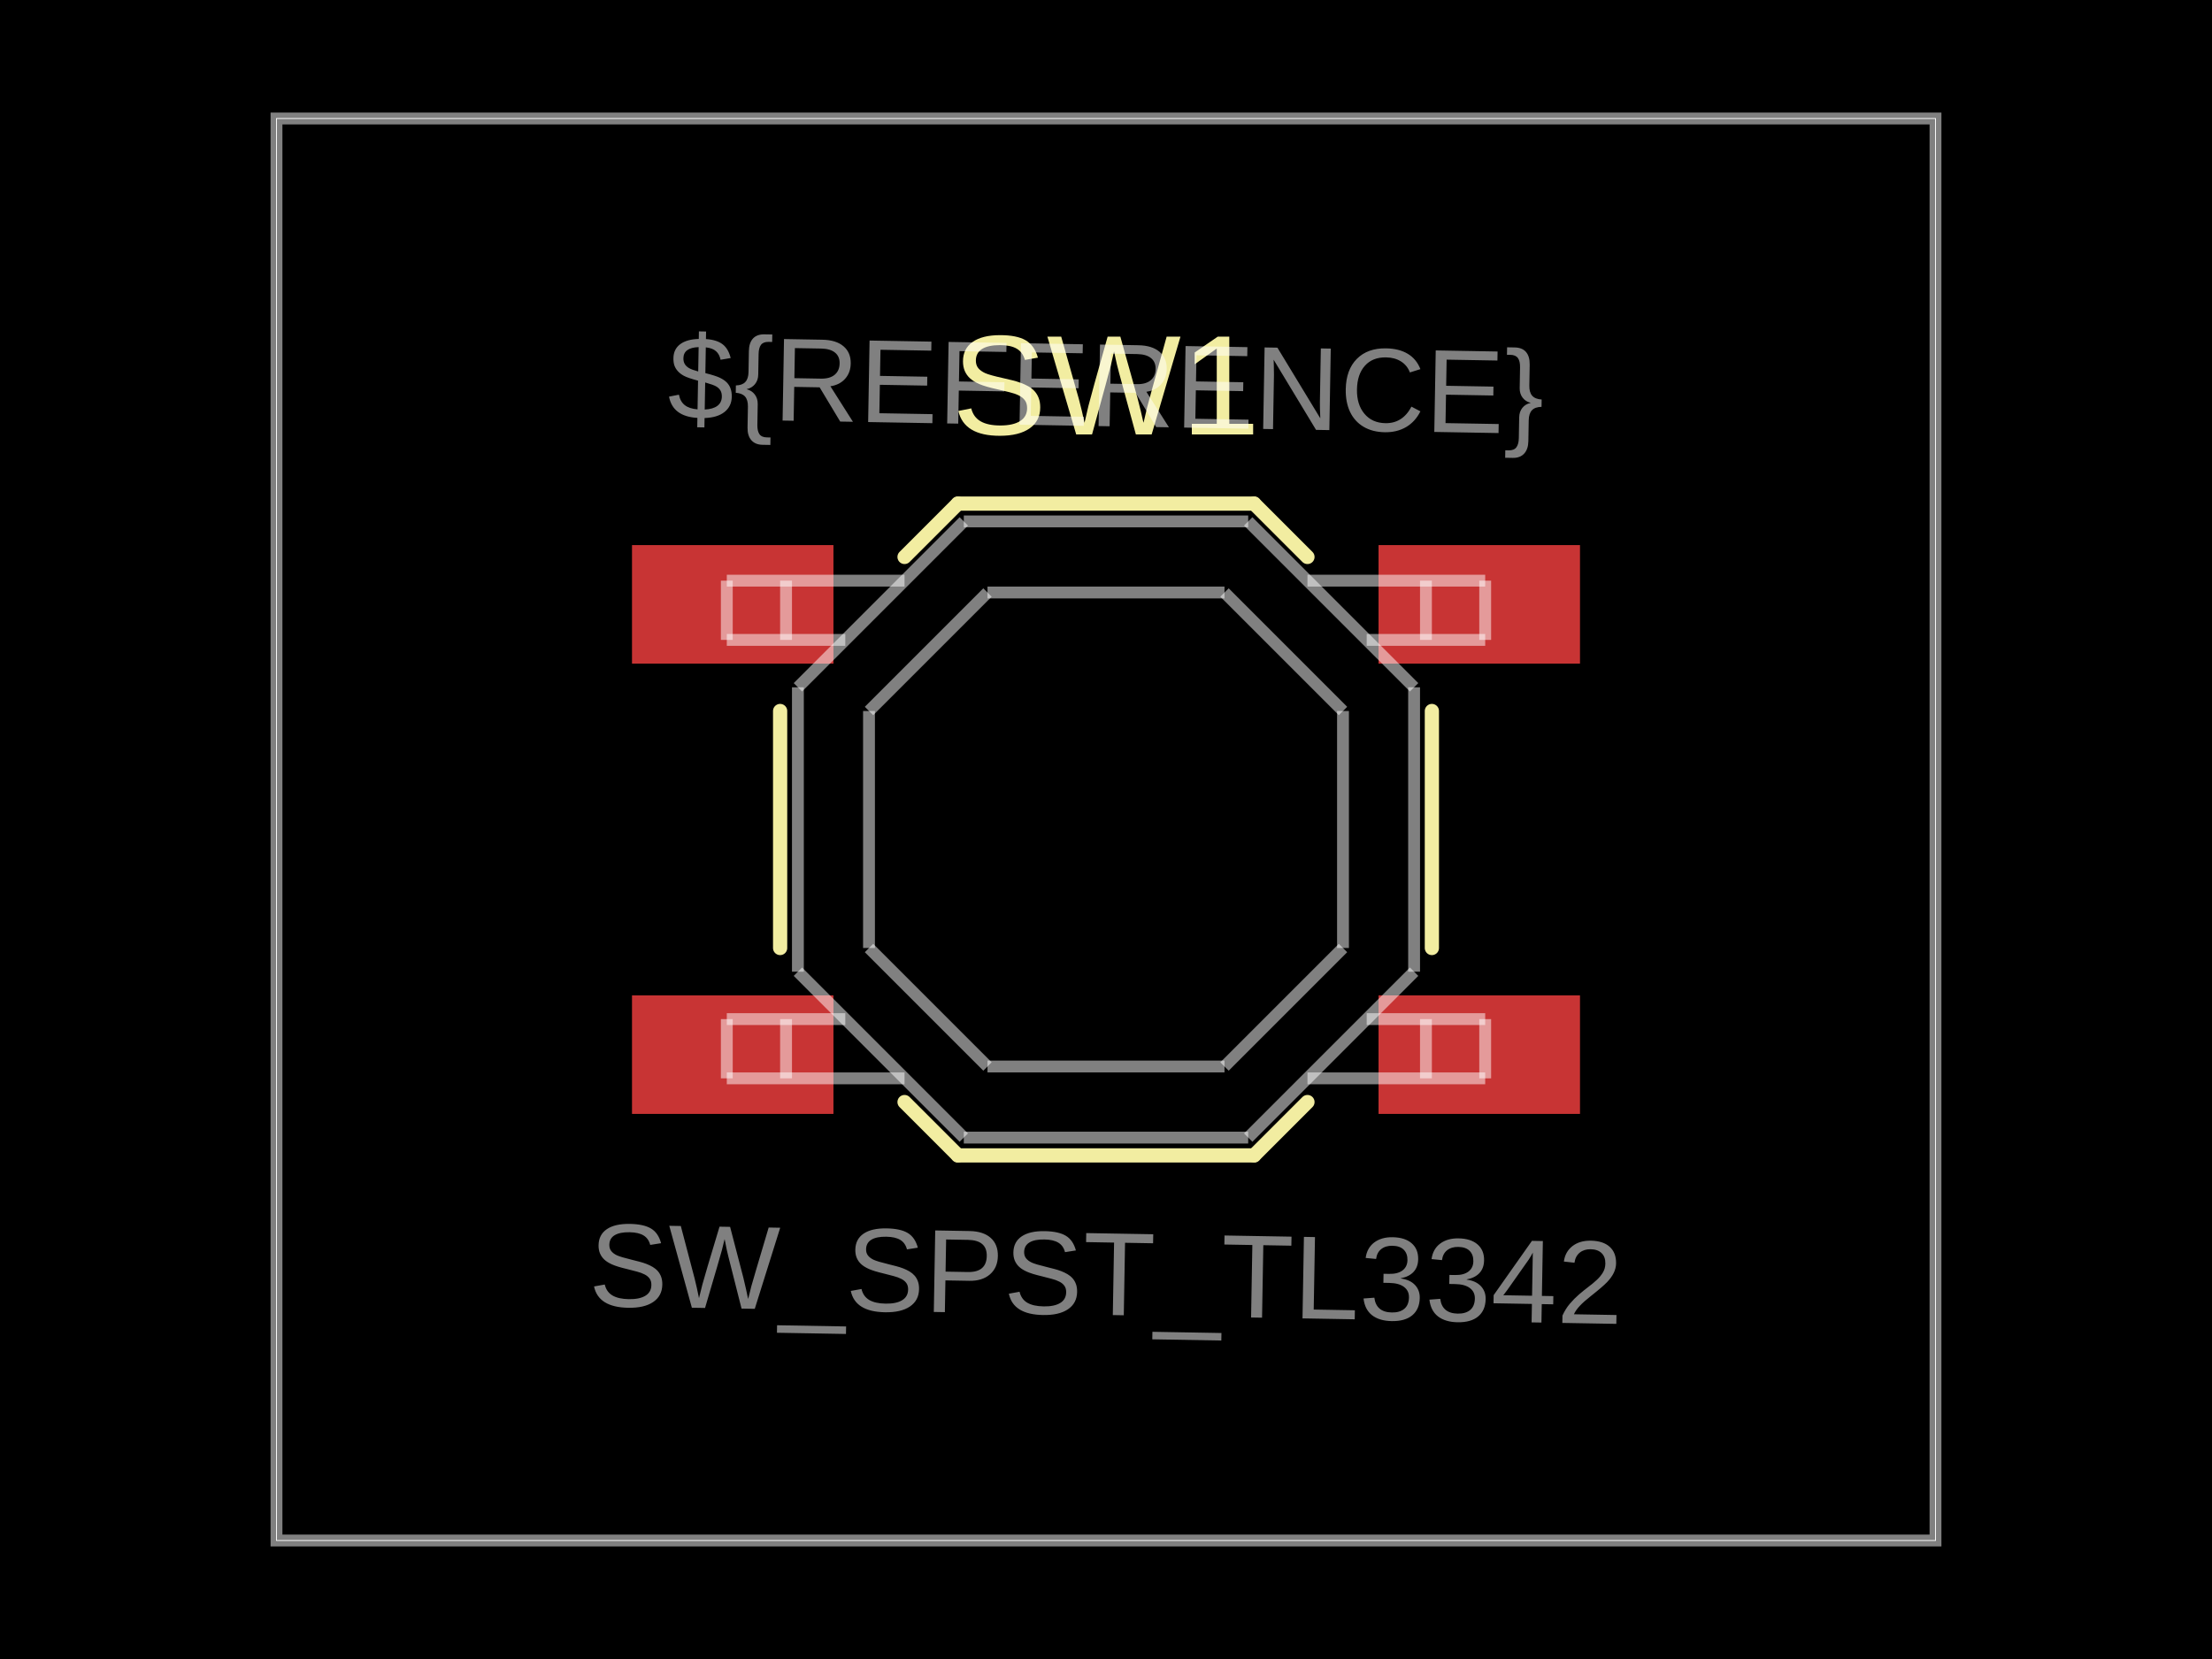
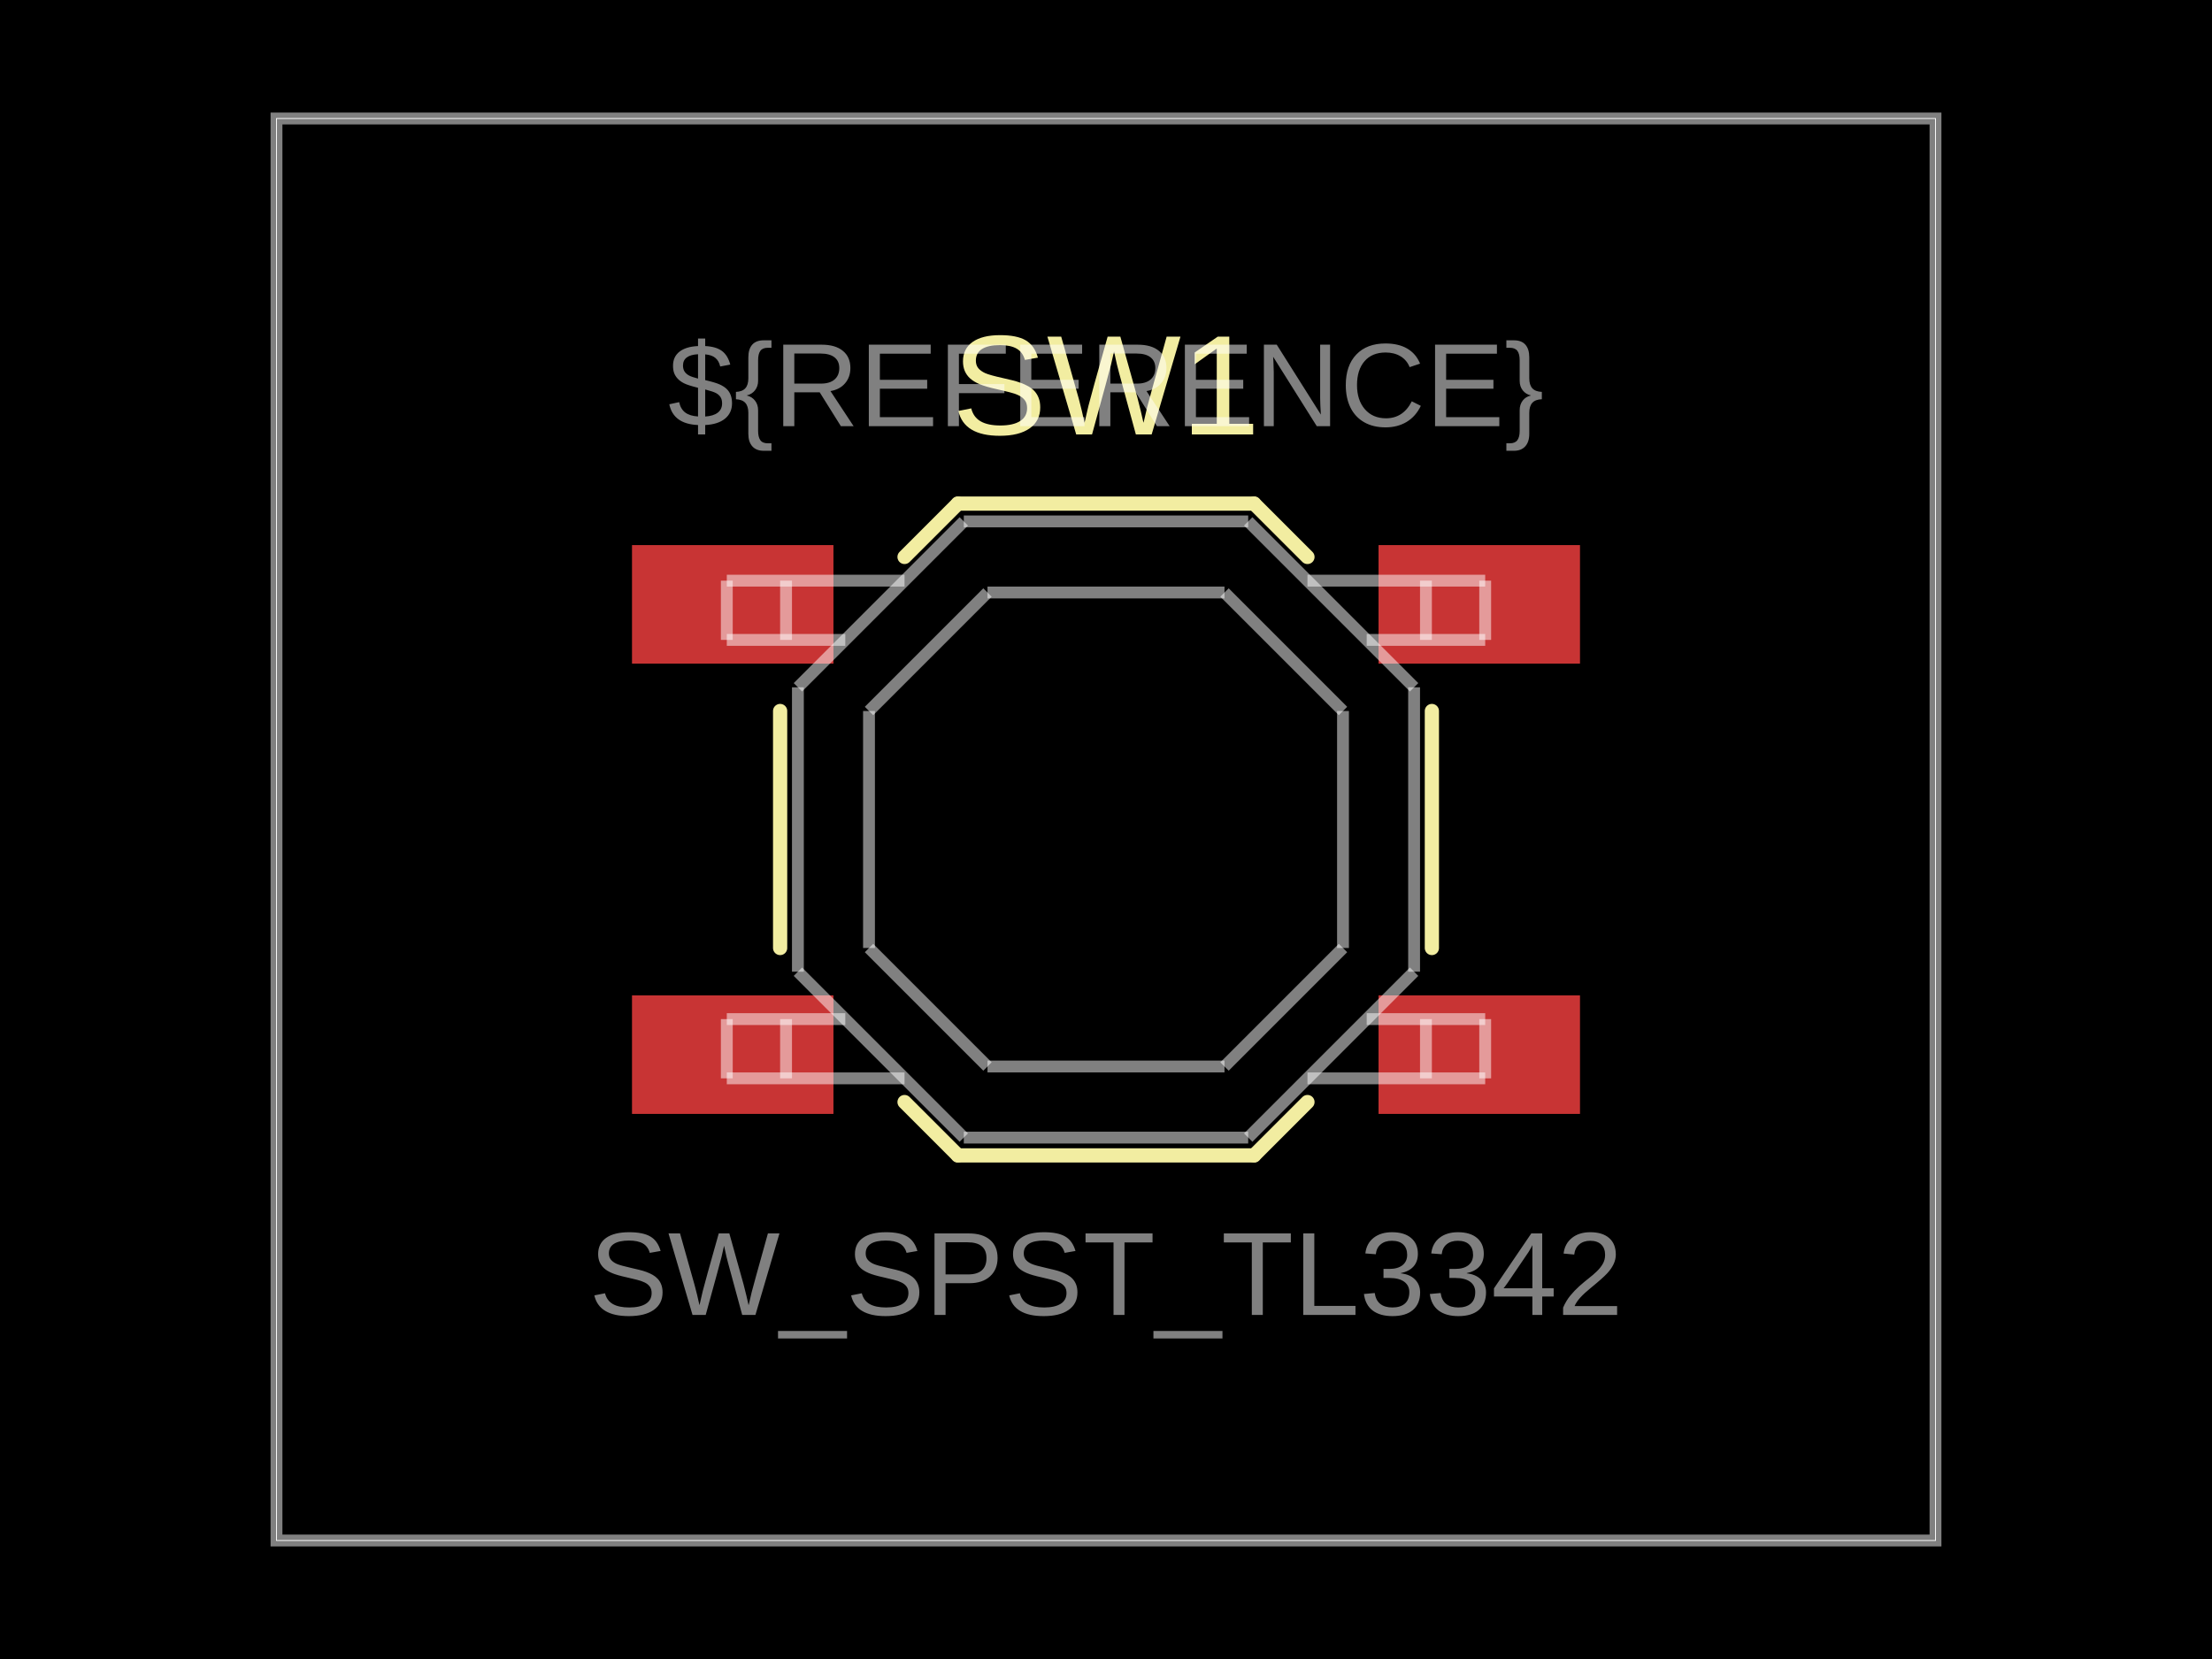
- <svg xmlns="http://www.w3.org/2000/svg" width="800" height="600" data-software-used-string="@tscircuit/core@0.0.1449">
+ <svg xmlns="http://www.w3.org/2000/svg" width="800" height="600" data-software-used-string="@tscircuit/core@0.0.1466">
  <style />
  <rect class="boundary" x="0" y="0" fill="#000" width="800" height="600" data-type="pcb_background" data-pcb-layer="global" />
  <rect class="pcb-boundary" fill="none" stroke="#fff" stroke-width="0.3" x="100" y="42.857" width="600" height="514.286" data-type="pcb_boundary" data-pcb-layer="global" />
  <path class="pcb-board" d="M 100 557.143 L 700 557.143 L 700 42.857 L 100 42.857 Z" fill="none" stroke="rgba(255, 255, 255, 0.5)" stroke-width="4.286" data-type="pcb_board" data-pcb-layer="board" />
  <rect class="pcb-pad" fill="rgb(200, 52, 52)" x="228.571" y="197.143" width="72.857" height="42.857" data-type="pcb_smtpad" data-pcb-layer="top" />
  <rect class="pcb-pad" fill="rgb(200, 52, 52)" x="498.571" y="197.143" width="72.857" height="42.857" data-type="pcb_smtpad" data-pcb-layer="top" />
  <rect class="pcb-pad" fill="rgb(200, 52, 52)" x="228.571" y="360" width="72.857" height="42.857" data-type="pcb_smtpad" data-pcb-layer="top" />
  <rect class="pcb-pad" fill="rgb(200, 52, 52)" x="498.571" y="360" width="72.857" height="42.857" data-type="pcb_smtpad" data-pcb-layer="top" />
  <path class="pcb-silkscreen pcb-silkscreen-top" d="M 282.143 257.143 L 282.143 342.857" fill="none" stroke="#f2eda1" stroke-width="5.143" stroke-linecap="round" stroke-linejoin="round" data-pcb-component-id="pcb_component_0" data-pcb-silkscreen-path-id="pcb_silkscreen_path_0" data-type="pcb_silkscreen_path" data-pcb-layer="top" />
  <path class="pcb-silkscreen pcb-silkscreen-top" d="M 327.143 201.429 L 346.429 182.143" fill="none" stroke="#f2eda1" stroke-width="5.143" stroke-linecap="round" stroke-linejoin="round" data-pcb-component-id="pcb_component_0" data-pcb-silkscreen-path-id="pcb_silkscreen_path_1" data-type="pcb_silkscreen_path" data-pcb-layer="top" />
  <path class="pcb-silkscreen pcb-silkscreen-top" d="M 327.143 398.571 L 346.429 417.857" fill="none" stroke="#f2eda1" stroke-width="5.143" stroke-linecap="round" stroke-linejoin="round" data-pcb-component-id="pcb_component_0" data-pcb-silkscreen-path-id="pcb_silkscreen_path_2" data-type="pcb_silkscreen_path" data-pcb-layer="top" />
  <path class="pcb-silkscreen pcb-silkscreen-top" d="M 346.429 182.143 L 453.571 182.143" fill="none" stroke="#f2eda1" stroke-width="5.143" stroke-linecap="round" stroke-linejoin="round" data-pcb-component-id="pcb_component_0" data-pcb-silkscreen-path-id="pcb_silkscreen_path_3" data-type="pcb_silkscreen_path" data-pcb-layer="top" />
  <path class="pcb-silkscreen pcb-silkscreen-top" d="M 346.429 417.857 L 453.571 417.857" fill="none" stroke="#f2eda1" stroke-width="5.143" stroke-linecap="round" stroke-linejoin="round" data-pcb-component-id="pcb_component_0" data-pcb-silkscreen-path-id="pcb_silkscreen_path_4" data-type="pcb_silkscreen_path" data-pcb-layer="top" />
  <path class="pcb-silkscreen pcb-silkscreen-top" d="M 472.857 201.429 L 453.571 182.143" fill="none" stroke="#f2eda1" stroke-width="5.143" stroke-linecap="round" stroke-linejoin="round" data-pcb-component-id="pcb_component_0" data-pcb-silkscreen-path-id="pcb_silkscreen_path_5" data-type="pcb_silkscreen_path" data-pcb-layer="top" />
  <path class="pcb-silkscreen pcb-silkscreen-top" d="M 472.857 398.571 L 453.571 417.857" fill="none" stroke="#f2eda1" stroke-width="5.143" stroke-linecap="round" stroke-linejoin="round" data-pcb-component-id="pcb_component_0" data-pcb-silkscreen-path-id="pcb_silkscreen_path_6" data-type="pcb_silkscreen_path" data-pcb-layer="top" />
  <path class="pcb-silkscreen pcb-silkscreen-top" d="M 517.857 257.143 L 517.857 342.857" fill="none" stroke="#f2eda1" stroke-width="5.143" stroke-linecap="round" stroke-linejoin="round" data-pcb-component-id="pcb_component_0" data-pcb-silkscreen-path-id="pcb_silkscreen_path_7" data-type="pcb_silkscreen_path" data-pcb-layer="top" />
  <text x="0" y="0" dx="0" dy="0" fill="#f2eda1" font-family="Arial, sans-serif" font-size="51.429" text-anchor="middle" dominant-baseline="central" transform="matrix(1,0,0,1,400,139.2857)" class="pcb-silkscreen-text pcb-silkscreen-top" data-pcb-silkscreen-text-id="pcb_silkscreen_text_0" stroke="none" data-type="pcb_silkscreen_text" data-pcb-layer="top">SW1</text>
  <path class="pcb-fabrication-note-path" stroke="rgba(255,255,255,0.5)" fill="none" d="M 262.857 210 L 262.857 231.429" stroke-width="4.286" data-pcb-component-id="pcb_component_0" data-pcb-fabrication-note-path-id="pcb_fabrication_note_path_0" data-type="pcb_fabrication_note_path" data-pcb-layer="overlay" />
  <path class="pcb-fabrication-note-path" stroke="rgba(255,255,255,0.5)" fill="none" d="M 262.857 231.429 L 305.714 231.429" stroke-width="4.286" data-pcb-component-id="pcb_component_0" data-pcb-fabrication-note-path-id="pcb_fabrication_note_path_1" data-type="pcb_fabrication_note_path" data-pcb-layer="overlay" />
  <path class="pcb-fabrication-note-path" stroke="rgba(255,255,255,0.5)" fill="none" d="M 262.857 368.571 L 305.714 368.571" stroke-width="4.286" data-pcb-component-id="pcb_component_0" data-pcb-fabrication-note-path-id="pcb_fabrication_note_path_2" data-type="pcb_fabrication_note_path" data-pcb-layer="overlay" />
  <path class="pcb-fabrication-note-path" stroke="rgba(255,255,255,0.5)" fill="none" d="M 262.857 390 L 262.857 368.571" stroke-width="4.286" data-pcb-component-id="pcb_component_0" data-pcb-fabrication-note-path-id="pcb_fabrication_note_path_3" data-type="pcb_fabrication_note_path" data-pcb-layer="overlay" />
  <path class="pcb-fabrication-note-path" stroke="rgba(255,255,255,0.5)" fill="none" d="M 284.286 210 L 284.286 231.429" stroke-width="4.286" data-pcb-component-id="pcb_component_0" data-pcb-fabrication-note-path-id="pcb_fabrication_note_path_4" data-type="pcb_fabrication_note_path" data-pcb-layer="overlay" />
  <path class="pcb-fabrication-note-path" stroke="rgba(255,255,255,0.5)" fill="none" d="M 284.286 390 L 284.286 368.571" stroke-width="4.286" data-pcb-component-id="pcb_component_0" data-pcb-fabrication-note-path-id="pcb_fabrication_note_path_5" data-type="pcb_fabrication_note_path" data-pcb-layer="overlay" />
  <path class="pcb-fabrication-note-path" stroke="rgba(255,255,255,0.5)" fill="none" d="M 288.571 248.571 L 288.571 351.429" stroke-width="4.286" data-pcb-component-id="pcb_component_0" data-pcb-fabrication-note-path-id="pcb_fabrication_note_path_6" data-type="pcb_fabrication_note_path" data-pcb-layer="overlay" />
  <path class="pcb-fabrication-note-path" stroke="rgba(255,255,255,0.5)" fill="none" d="M 288.571 351.429 L 348.571 411.429" stroke-width="4.286" data-pcb-component-id="pcb_component_0" data-pcb-fabrication-note-path-id="pcb_fabrication_note_path_7" data-type="pcb_fabrication_note_path" data-pcb-layer="overlay" />
  <path class="pcb-fabrication-note-path" stroke="rgba(255,255,255,0.5)" fill="none" d="M 314.286 257.143 L 357.143 214.286" stroke-width="4.286" data-pcb-component-id="pcb_component_0" data-pcb-fabrication-note-path-id="pcb_fabrication_note_path_8" data-type="pcb_fabrication_note_path" data-pcb-layer="overlay" />
  <path class="pcb-fabrication-note-path" stroke="rgba(255,255,255,0.5)" fill="none" d="M 314.286 342.857 L 314.286 257.143" stroke-width="4.286" data-pcb-component-id="pcb_component_0" data-pcb-fabrication-note-path-id="pcb_fabrication_note_path_9" data-type="pcb_fabrication_note_path" data-pcb-layer="overlay" />
  <path class="pcb-fabrication-note-path" stroke="rgba(255,255,255,0.5)" fill="none" d="M 327.143 210 L 262.857 210" stroke-width="4.286" data-pcb-component-id="pcb_component_0" data-pcb-fabrication-note-path-id="pcb_fabrication_note_path_10" data-type="pcb_fabrication_note_path" data-pcb-layer="overlay" />
  <path class="pcb-fabrication-note-path" stroke="rgba(255,255,255,0.5)" fill="none" d="M 327.143 390 L 262.857 390" stroke-width="4.286" data-pcb-component-id="pcb_component_0" data-pcb-fabrication-note-path-id="pcb_fabrication_note_path_11" data-type="pcb_fabrication_note_path" data-pcb-layer="overlay" />
  <path class="pcb-fabrication-note-path" stroke="rgba(255,255,255,0.5)" fill="none" d="M 348.571 188.571 L 288.571 248.571" stroke-width="4.286" data-pcb-component-id="pcb_component_0" data-pcb-fabrication-note-path-id="pcb_fabrication_note_path_12" data-type="pcb_fabrication_note_path" data-pcb-layer="overlay" />
  <path class="pcb-fabrication-note-path" stroke="rgba(255,255,255,0.5)" fill="none" d="M 348.571 411.429 L 451.429 411.429" stroke-width="4.286" data-pcb-component-id="pcb_component_0" data-pcb-fabrication-note-path-id="pcb_fabrication_note_path_13" data-type="pcb_fabrication_note_path" data-pcb-layer="overlay" />
  <path class="pcb-fabrication-note-path" stroke="rgba(255,255,255,0.5)" fill="none" d="M 357.143 214.286 L 442.857 214.286" stroke-width="4.286" data-pcb-component-id="pcb_component_0" data-pcb-fabrication-note-path-id="pcb_fabrication_note_path_14" data-type="pcb_fabrication_note_path" data-pcb-layer="overlay" />
  <path class="pcb-fabrication-note-path" stroke="rgba(255,255,255,0.5)" fill="none" d="M 357.143 385.714 L 314.286 342.857" stroke-width="4.286" data-pcb-component-id="pcb_component_0" data-pcb-fabrication-note-path-id="pcb_fabrication_note_path_15" data-type="pcb_fabrication_note_path" data-pcb-layer="overlay" />
  <path class="pcb-fabrication-note-path" stroke="rgba(255,255,255,0.5)" fill="none" d="M 442.857 214.286 L 485.714 257.143" stroke-width="4.286" data-pcb-component-id="pcb_component_0" data-pcb-fabrication-note-path-id="pcb_fabrication_note_path_16" data-type="pcb_fabrication_note_path" data-pcb-layer="overlay" />
  <path class="pcb-fabrication-note-path" stroke="rgba(255,255,255,0.5)" fill="none" d="M 442.857 385.714 L 357.143 385.714" stroke-width="4.286" data-pcb-component-id="pcb_component_0" data-pcb-fabrication-note-path-id="pcb_fabrication_note_path_17" data-type="pcb_fabrication_note_path" data-pcb-layer="overlay" />
  <path class="pcb-fabrication-note-path" stroke="rgba(255,255,255,0.5)" fill="none" d="M 451.429 188.571 L 348.571 188.571" stroke-width="4.286" data-pcb-component-id="pcb_component_0" data-pcb-fabrication-note-path-id="pcb_fabrication_note_path_18" data-type="pcb_fabrication_note_path" data-pcb-layer="overlay" />
  <path class="pcb-fabrication-note-path" stroke="rgba(255,255,255,0.5)" fill="none" d="M 451.429 411.429 L 511.429 351.429" stroke-width="4.286" data-pcb-component-id="pcb_component_0" data-pcb-fabrication-note-path-id="pcb_fabrication_note_path_19" data-type="pcb_fabrication_note_path" data-pcb-layer="overlay" />
  <path class="pcb-fabrication-note-path" stroke="rgba(255,255,255,0.5)" fill="none" d="M 472.857 210 L 537.143 210" stroke-width="4.286" data-pcb-component-id="pcb_component_0" data-pcb-fabrication-note-path-id="pcb_fabrication_note_path_20" data-type="pcb_fabrication_note_path" data-pcb-layer="overlay" />
  <path class="pcb-fabrication-note-path" stroke="rgba(255,255,255,0.5)" fill="none" d="M 472.857 390 L 537.143 390" stroke-width="4.286" data-pcb-component-id="pcb_component_0" data-pcb-fabrication-note-path-id="pcb_fabrication_note_path_21" data-type="pcb_fabrication_note_path" data-pcb-layer="overlay" />
  <path class="pcb-fabrication-note-path" stroke="rgba(255,255,255,0.5)" fill="none" d="M 485.714 257.143 L 485.714 342.857" stroke-width="4.286" data-pcb-component-id="pcb_component_0" data-pcb-fabrication-note-path-id="pcb_fabrication_note_path_22" data-type="pcb_fabrication_note_path" data-pcb-layer="overlay" />
  <path class="pcb-fabrication-note-path" stroke="rgba(255,255,255,0.5)" fill="none" d="M 485.714 342.857 L 442.857 385.714" stroke-width="4.286" data-pcb-component-id="pcb_component_0" data-pcb-fabrication-note-path-id="pcb_fabrication_note_path_23" data-type="pcb_fabrication_note_path" data-pcb-layer="overlay" />
  <path class="pcb-fabrication-note-path" stroke="rgba(255,255,255,0.5)" fill="none" d="M 511.429 248.571 L 451.429 188.571" stroke-width="4.286" data-pcb-component-id="pcb_component_0" data-pcb-fabrication-note-path-id="pcb_fabrication_note_path_24" data-type="pcb_fabrication_note_path" data-pcb-layer="overlay" />
  <path class="pcb-fabrication-note-path" stroke="rgba(255,255,255,0.5)" fill="none" d="M 511.429 351.429 L 511.429 248.571" stroke-width="4.286" data-pcb-component-id="pcb_component_0" data-pcb-fabrication-note-path-id="pcb_fabrication_note_path_25" data-type="pcb_fabrication_note_path" data-pcb-layer="overlay" />
  <path class="pcb-fabrication-note-path" stroke="rgba(255,255,255,0.5)" fill="none" d="M 515.714 210 L 515.714 231.429" stroke-width="4.286" data-pcb-component-id="pcb_component_0" data-pcb-fabrication-note-path-id="pcb_fabrication_note_path_26" data-type="pcb_fabrication_note_path" data-pcb-layer="overlay" />
  <path class="pcb-fabrication-note-path" stroke="rgba(255,255,255,0.5)" fill="none" d="M 515.714 390 L 515.714 368.571" stroke-width="4.286" data-pcb-component-id="pcb_component_0" data-pcb-fabrication-note-path-id="pcb_fabrication_note_path_27" data-type="pcb_fabrication_note_path" data-pcb-layer="overlay" />
  <path class="pcb-fabrication-note-path" stroke="rgba(255,255,255,0.5)" fill="none" d="M 537.143 210 L 537.143 231.429" stroke-width="4.286" data-pcb-component-id="pcb_component_0" data-pcb-fabrication-note-path-id="pcb_fabrication_note_path_28" data-type="pcb_fabrication_note_path" data-pcb-layer="overlay" />
  <path class="pcb-fabrication-note-path" stroke="rgba(255,255,255,0.5)" fill="none" d="M 537.143 231.429 L 494.286 231.429" stroke-width="4.286" data-pcb-component-id="pcb_component_0" data-pcb-fabrication-note-path-id="pcb_fabrication_note_path_29" data-type="pcb_fabrication_note_path" data-pcb-layer="overlay" />
  <path class="pcb-fabrication-note-path" stroke="rgba(255,255,255,0.5)" fill="none" d="M 537.143 368.571 L 494.286 368.571" stroke-width="4.286" data-pcb-component-id="pcb_component_0" data-pcb-fabrication-note-path-id="pcb_fabrication_note_path_30" data-type="pcb_fabrication_note_path" data-pcb-layer="overlay" />
  <path class="pcb-fabrication-note-path" stroke="rgba(255,255,255,0.5)" fill="none" d="M 537.143 390 L 537.143 368.571" stroke-width="4.286" data-pcb-component-id="pcb_component_0" data-pcb-fabrication-note-path-id="pcb_fabrication_note_path_31" data-type="pcb_fabrication_note_path" data-pcb-layer="overlay" />
-   <text x="0" y="0" font-family="Arial, sans-serif" font-size="42.857" text-anchor="middle" dominant-baseline="central" transform="matrix(0.9998477,0.01745241,-0.01745241,0.9998477,400,139.2857)" class="pcb-fabrication-note-text" fill="rgba(255,255,255,0.5)" data-type="pcb_fabrication_note_text" data-pcb-layer="overlay">${REFERENCE}</text>
-   <text x="0" y="0" font-family="Arial, sans-serif" font-size="42.857" text-anchor="middle" dominant-baseline="central" transform="matrix(0.9998477,0.01745241,-0.01745241,0.9998477,400,460.7143)" class="pcb-fabrication-note-text" fill="rgba(255,255,255,0.5)" data-type="pcb_fabrication_note_text" data-pcb-layer="overlay">SW_SPST_TL3342</text>
+   <text x="0" y="0" font-family="Arial, sans-serif" font-size="42.857" text-anchor="middle" dominant-baseline="central" transform="matrix(1,0,0,1,400,139.2857)" class="pcb-fabrication-note-text" fill="rgba(255,255,255,0.5)" data-type="pcb_fabrication_note_text" data-pcb-layer="overlay">${REFERENCE}</text>
+   <text x="0" y="0" font-family="Arial, sans-serif" font-size="42.857" text-anchor="middle" dominant-baseline="central" transform="matrix(1,0,0,1,400,460.7143)" class="pcb-fabrication-note-text" fill="rgba(255,255,255,0.5)" data-type="pcb_fabrication_note_text" data-pcb-layer="overlay">SW_SPST_TL3342</text>
</svg>
